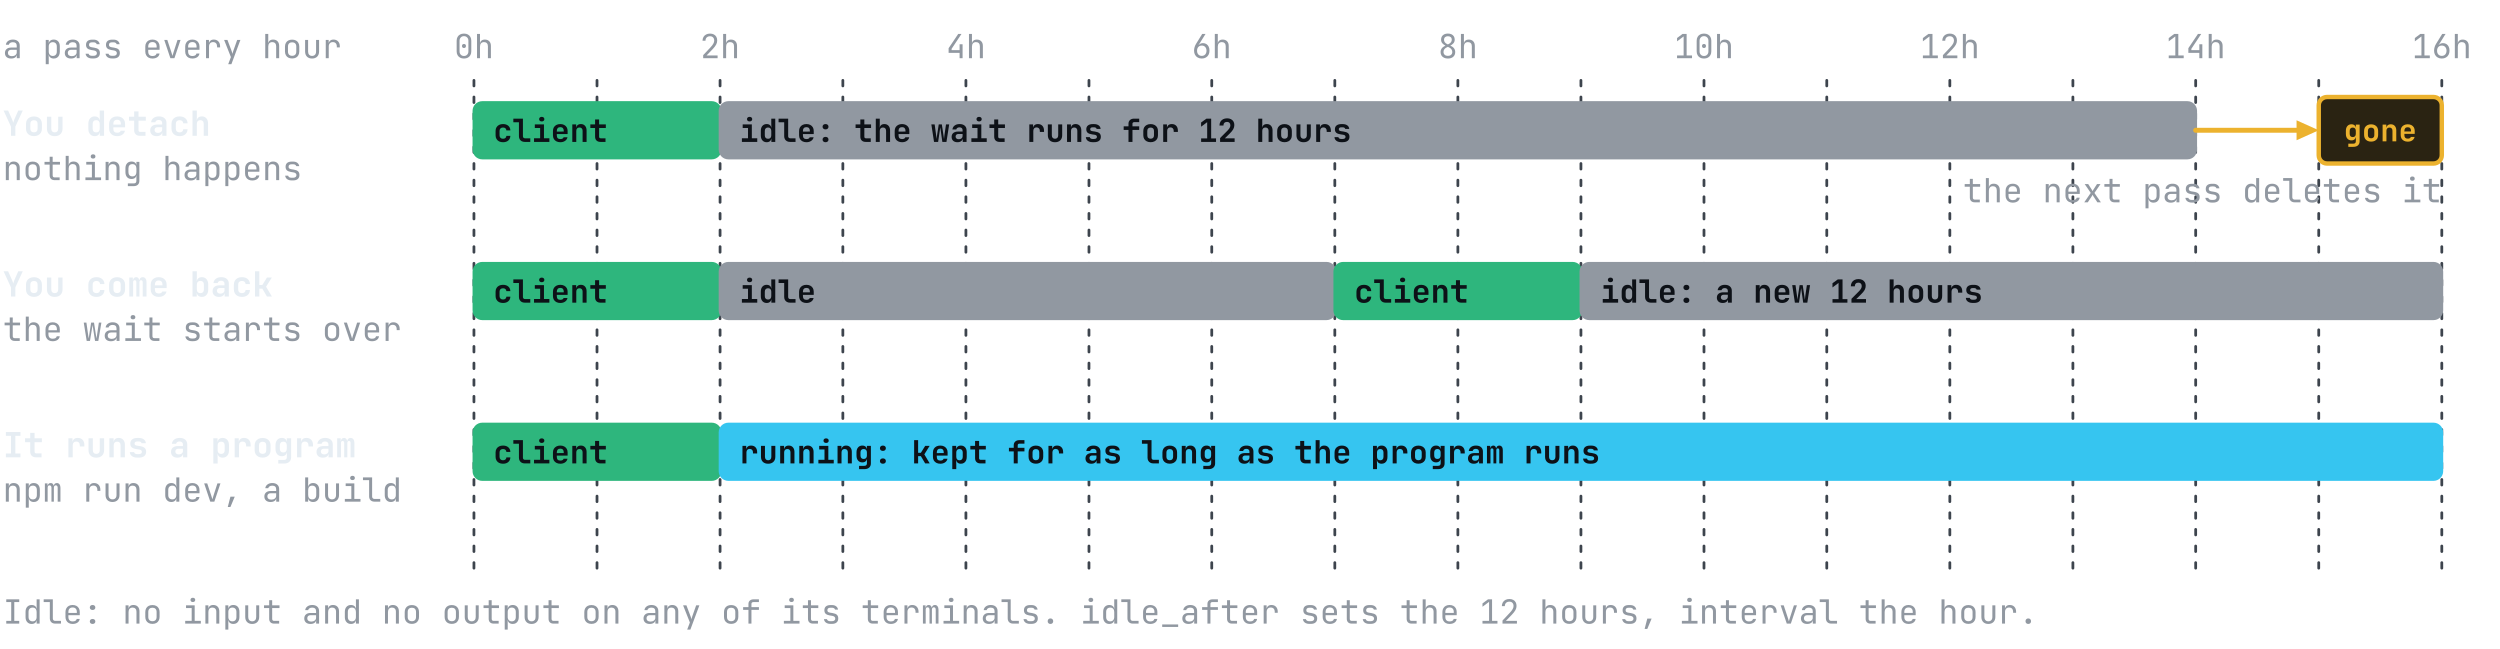
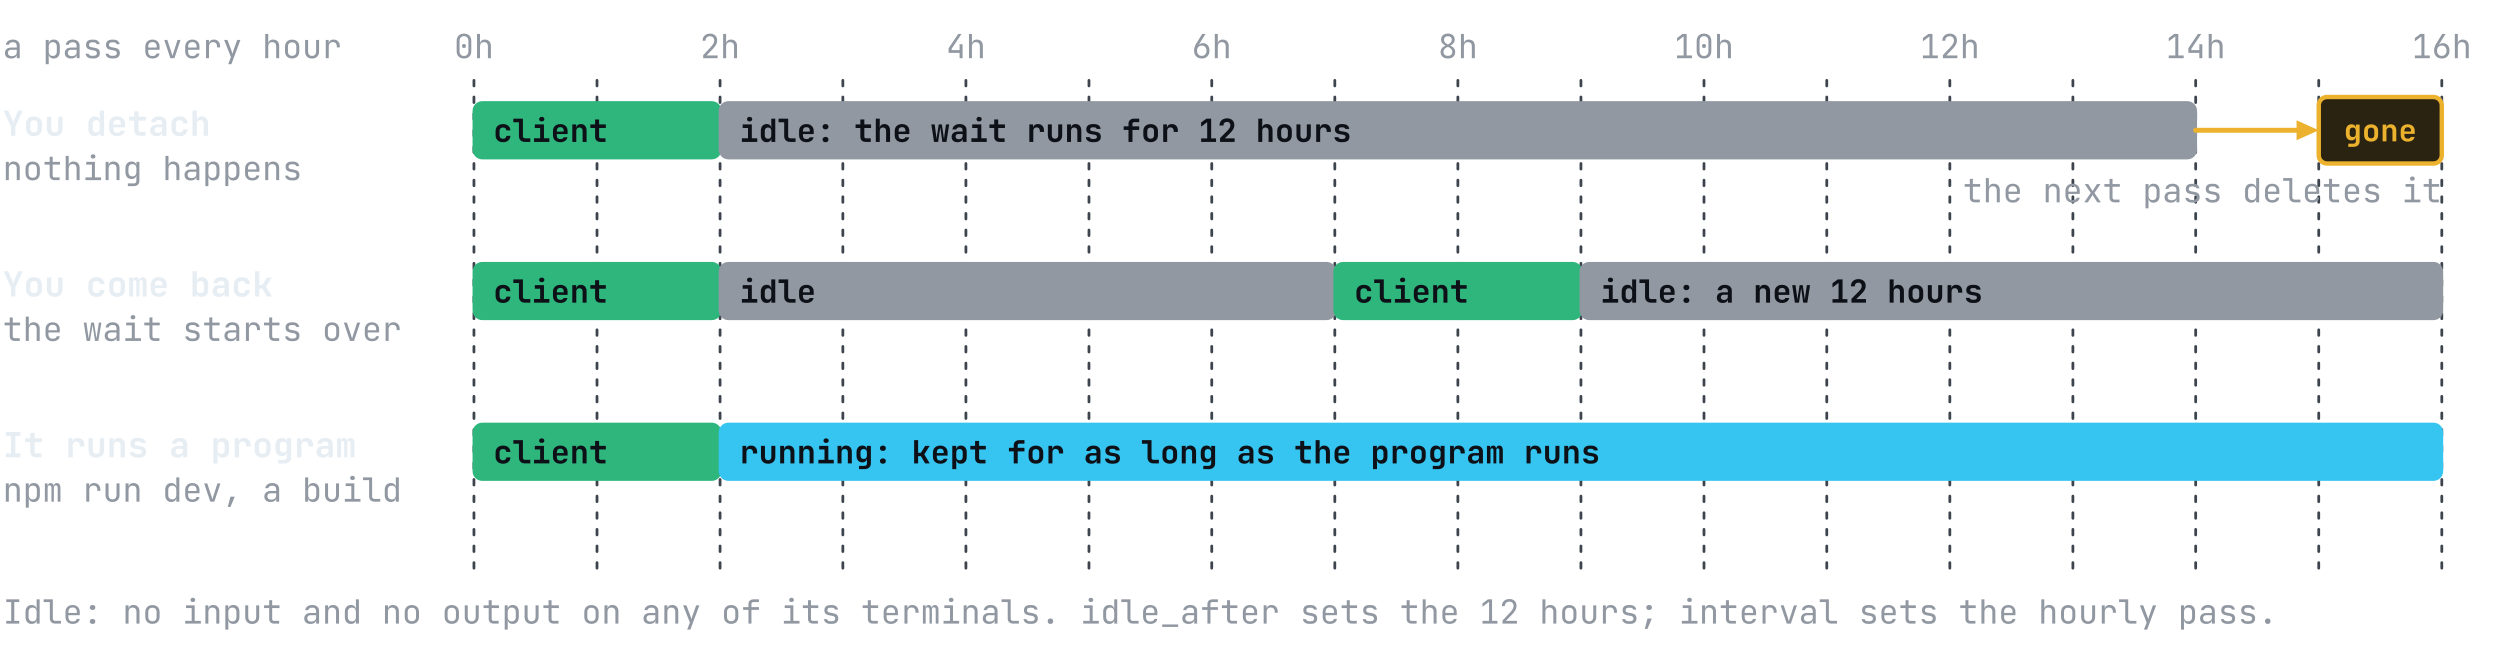
<svg xmlns="http://www.w3.org/2000/svg" viewBox="-1 -1 902 234" width="902" height="234" role="img" aria-label="A timeline over 16 hours with a pass every hour. A session you detach from after 2 hours is deleted by the first pass once 12 hours have gone by with nothing happening in it. A session you come back to starts its wait over. A session running a program is kept for as long as it runs.">
  <defs>
    <path id="g0" d="M300 10Q233 10 184 -16Q134 -43 107 -92Q80 -140 80 -205V-525Q80 -591 107 -639Q134 -687 184 -714Q233 -740 300 -740Q368 -740 417 -714Q466 -687 493 -639Q520 -591 520 -525V-205Q520 -140 493 -92Q466 -43 416 -16Q367 10 300 10ZM300 -67Q360 -67 396 -106Q433 -144 433 -205V-525Q433 -586 396 -624Q360 -663 300 -663Q240 -663 204 -624Q167 -586 167 -525V-205Q167 -144 204 -106Q240 -67 300 -67ZM300 -306Q273 -306 256 -323Q240 -340 240 -368Q240 -395 256 -412Q273 -428 300 -428Q327 -428 344 -412Q360 -395 360 -368Q360 -340 344 -323Q327 -306 300 -306Z" />
    <path id="g1" d="M92 0V-730H182V-550V-445H201L182 -424Q182 -489 221 -524Q260 -560 329 -560Q412 -560 461 -509Q510 -458 510 -370V0H420V-360Q420 -419 388 -452Q357 -484 303 -484Q247 -484 214 -449Q182 -414 182 -350V0Z" />
    <path id="g2" d="M92 0V-92L315 -329Q372 -390 398 -438Q424 -485 424 -529Q424 -590 390 -625Q357 -660 299 -660Q235 -660 198 -624Q162 -588 162 -525H72Q74 -591 102 -640Q131 -688 182 -714Q232 -740 299 -740Q365 -740 414 -714Q462 -689 488 -642Q514 -595 514 -530Q514 -468 481 -407Q448 -346 373 -268L193 -82H526V0Z" />
    <path id="g3" d="M410 0V-160H80V-301L369 -730H467L170 -282V-242H410V-420H500V0Z" />
    <path id="g4" d="M301 10Q231 10 178 -20Q126 -49 97 -102Q68 -155 68 -225Q68 -280 84 -333Q99 -386 130 -435L313 -730H413L206 -398L210 -395Q229 -423 262 -438Q295 -453 336 -453Q396 -453 440 -425Q484 -397 508 -346Q532 -295 532 -225Q532 -155 503 -102Q474 -49 422 -20Q371 10 301 10ZM300 -70Q364 -70 403 -112Q442 -155 442 -225Q442 -295 403 -338Q364 -380 300 -380Q236 -380 197 -338Q158 -295 158 -225Q158 -155 197 -112Q236 -70 300 -70Z" />
    <path id="g5" d="M300 10Q233 10 184 -14Q134 -37 107 -81Q80 -125 80 -184Q80 -249 116 -296Q151 -343 228 -380L325 -427Q369 -448 393 -482Q417 -516 417 -557Q417 -605 386 -633Q354 -661 300 -661Q246 -661 214 -632Q183 -604 183 -556Q183 -516 206 -482Q230 -448 271 -428L368 -382Q448 -345 484 -298Q520 -250 520 -184Q520 -95 460 -42Q401 10 300 10ZM300 -70Q361 -70 396 -102Q432 -133 432 -186Q432 -229 409 -264Q386 -299 343 -320L247 -367Q167 -406 131 -451Q95 -496 95 -559Q95 -615 120 -656Q145 -697 191 -719Q237 -741 300 -741Q363 -741 409 -719Q455 -697 480 -656Q505 -615 505 -559Q505 -496 469 -452Q433 -407 350 -366L254 -319Q213 -299 190 -264Q168 -230 168 -188Q168 -134 204 -102Q239 -70 300 -70Z" />
    <path id="g6" d="M90 0V-82H288V-655L90 -507V-607L255 -730H378V-82H540V0Z" />
    <path id="g7" d="M252 10Q165 10 115 -34Q65 -79 65 -155Q65 -232 115 -276Q165 -320 250 -320H420V-375Q420 -426 390 -454Q359 -481 303 -481Q254 -481 221 -460Q188 -440 183 -405H93Q102 -476 160 -518Q218 -560 305 -560Q400 -560 455 -511Q510 -462 510 -378V0H422V-105H407L422 -120Q422 -60 376 -25Q329 10 252 10ZM274 -61Q338 -61 379 -93Q420 -125 420 -175V-253H252Q207 -253 181 -228Q155 -203 155 -160Q155 -114 186 -88Q218 -61 274 -61Z" />
    <path id="g8" d="M92 180V-550H182V-445H200L182 -424Q182 -487 224 -524Q265 -560 333 -560Q416 -560 466 -506Q515 -451 515 -356V-195Q515 -132 492 -86Q470 -40 430 -15Q389 10 333 10Q266 10 224 -27Q182 -64 182 -126L200 -105H180L182 20V180ZM303 -68Q360 -68 392 -102Q425 -136 425 -200V-350Q425 -414 392 -448Q360 -482 303 -482Q248 -482 215 -447Q182 -412 182 -350V-200Q182 -138 215 -103Q248 -68 303 -68Z" />
    <path id="g9" d="M283 8Q227 8 186 -10Q144 -27 120 -59Q95 -91 90 -135H180Q186 -106 212 -89Q239 -72 283 -72H325Q378 -72 404 -94Q430 -115 430 -151Q430 -186 406 -206Q383 -227 337 -234L263 -246Q182 -260 142 -296Q103 -333 103 -403Q103 -477 150 -518Q197 -558 291 -558H329Q408 -558 456 -521Q504 -484 514 -421H424Q418 -447 394 -462Q370 -478 329 -478H291Q240 -478 216 -459Q193 -440 193 -402Q193 -368 213 -352Q233 -336 276 -329L350 -317Q439 -303 480 -265Q520 -227 520 -155Q520 -79 472 -36Q423 8 325 8Z" />
    <path id="g10" d="M300 10Q235 10 186 -16Q138 -42 112 -90Q85 -137 85 -200V-350Q85 -414 112 -461Q138 -508 186 -534Q235 -560 300 -560Q365 -560 414 -534Q462 -508 488 -461Q515 -414 515 -350V-253H173V-200Q173 -135 206 -100Q239 -66 300 -66Q352 -66 384 -84Q416 -103 423 -140H513Q504 -71 446 -30Q387 10 300 10ZM427 -313V-350Q427 -415 394 -450Q362 -485 300 -485Q239 -485 206 -450Q173 -415 173 -350V-321H434Z" />
    <path id="g11" d="M239 0 55 -550H147L269 -180Q280 -147 289 -116Q298 -86 302 -69Q307 -86 316 -116Q325 -147 335 -180L454 -550H545L361 0Z" />
    <path id="g12" d="M111 0V-550H199V-445H220L191 -380Q191 -469 230 -514Q268 -560 344 -560Q431 -560 482 -506Q534 -451 534 -358V-325H444V-350Q444 -415 412 -450Q381 -484 323 -484Q266 -484 234 -449Q201 -414 201 -350V0Z" />
    <path id="g13" d="M178 180 259 -34 55 -550H155L283 -210Q290 -193 296 -170Q302 -146 306 -130Q310 -146 316 -170Q322 -193 328 -210L448 -550H545L274 180Z" />
    <path id="g14" d="M300 8Q234 8 186 -17Q138 -42 112 -90Q85 -137 85 -202V-348Q85 -414 112 -461Q138 -508 186 -533Q234 -558 300 -558Q366 -558 414 -533Q462 -508 488 -461Q515 -414 515 -349V-202Q515 -137 488 -90Q462 -42 414 -17Q366 8 300 8ZM300 -72Q359 -72 392 -105Q425 -138 425 -202V-348Q425 -412 392 -445Q359 -478 300 -478Q242 -478 208 -445Q175 -412 175 -348V-202Q175 -138 208 -105Q242 -72 300 -72Z" />
    <path id="g15" d="M299 10Q204 10 147 -46Q90 -103 90 -200V-550H180V-200Q180 -138 212 -104Q244 -69 299 -69Q355 -69 388 -104Q420 -138 420 -200V-550H510V-200Q510 -103 452 -46Q394 10 299 10Z" />
    <path id="g16" d="M237 0V-265L23 -730H154L268 -477Q281 -447 290 -418Q299 -389 302 -373Q306 -389 314 -418Q323 -447 336 -477L447 -730H577L363 -265V0Z" />
    <path id="g17" d="M300 9Q230 9 178 -18Q127 -44 98 -92Q70 -141 70 -207V-343Q70 -409 98 -458Q127 -506 178 -532Q230 -559 300 -559Q371 -559 422 -532Q473 -506 502 -458Q530 -409 530 -344V-207Q530 -141 502 -92Q473 -44 422 -18Q371 9 300 9ZM300 -100Q350 -100 378 -128Q405 -155 405 -207V-343Q405 -396 378 -423Q350 -450 300 -450Q251 -450 223 -423Q195 -396 195 -343V-207Q195 -155 223 -128Q251 -100 300 -100Z" />
    <path id="g18" d="M300 10Q195 10 135 -48Q75 -107 75 -208V-550H200V-209Q200 -156 226 -128Q252 -99 300 -99Q347 -99 374 -128Q400 -156 400 -209V-550H525V-208Q525 -107 464 -48Q403 10 300 10Z" />
    <path id="g19" d="M253 10Q171 10 120 -47Q70 -104 70 -200V-349Q70 -446 120 -503Q170 -560 253 -560Q321 -560 361 -522Q401 -483 401 -416L373 -445H402L398 -576V-730H523V0H401V-105H373L401 -134Q401 -67 361 -28Q321 10 253 10ZM297 -98Q345 -98 372 -126Q398 -155 398 -206V-344Q398 -395 372 -424Q345 -452 297 -452Q249 -452 222 -424Q195 -396 195 -344V-206Q195 -154 222 -126Q249 -98 297 -98Z" />
    <path id="g20" d="M301 10Q231 10 179 -17Q127 -44 98 -92Q70 -141 70 -206V-344Q70 -409 98 -458Q127 -506 179 -533Q231 -560 301 -560Q370 -560 422 -533Q473 -506 502 -458Q530 -409 530 -344V-245H191V-206Q191 -148 219 -118Q247 -89 302 -89Q344 -89 370 -104Q396 -118 403 -146H526Q512 -75 450 -32Q389 10 301 10ZM409 -315V-345Q409 -402 382 -432Q355 -463 301 -463Q247 -463 219 -432Q191 -401 191 -344V-323L418 -325Z" />
    <path id="g21" d="M360 0Q281 0 236 -44Q192 -88 192 -165V-437H43V-550H192V-705H318V-550H529V-437H318V-165Q318 -113 369 -113H519V0Z" />
    <path id="g22" d="M239 10Q154 10 105 -35Q56 -80 56 -156Q56 -237 110 -281Q164 -325 263 -325H400V-372Q400 -412 374 -434Q348 -457 303 -457Q262 -457 235 -439Q208 -421 203 -390H81Q90 -468 151 -514Q212 -560 307 -560Q408 -560 466 -510Q525 -459 525 -373V0H404V-96H384L404 -123Q404 -62 359 -26Q314 10 239 10ZM280 -84Q333 -84 366 -111Q400 -138 400 -181V-248H265Q227 -248 204 -226Q181 -204 181 -168Q181 -129 208 -106Q234 -84 280 -84Z" />
    <path id="g23" d="M303 10Q233 10 180 -16Q128 -43 99 -92Q70 -140 70 -206V-344Q70 -411 99 -459Q128 -507 180 -534Q233 -560 303 -560Q407 -560 469 -506Q531 -453 534 -361H409Q406 -404 378 -428Q351 -451 303 -451Q253 -451 224 -424Q195 -396 195 -345V-206Q195 -155 224 -127Q253 -99 303 -99Q351 -99 378 -122Q406 -146 409 -189H534Q531 -97 469 -44Q407 10 303 10Z" />
    <path id="g24" d="M77 0V-730H202V-550L199 -445H233L199 -416Q199 -484 238 -522Q278 -560 347 -560Q428 -560 476 -506Q525 -452 525 -361V0H400V-348Q400 -398 374 -425Q348 -452 301 -452Q255 -452 228 -424Q202 -396 202 -344V0Z" />
    <path id="g25" d="M92 0V-550H182V-445H201L182 -424Q182 -489 221 -524Q260 -560 329 -560Q412 -560 461 -509Q510 -458 510 -370V0H420V-360Q420 -419 388 -450Q357 -482 303 -482Q247 -482 214 -448Q182 -414 182 -350V0Z" />
    <path id="g26" d="M360 0Q289 0 250 -38Q210 -76 210 -145V-468H55V-550H210V-705H300V-550H520V-468H300V-145Q300 -82 360 -82H510V0Z" />
    <path id="g27" d="M85 0V-82H280V-468H110V-550H370V-82H555V0ZM315 -649Q282 -649 263 -666Q244 -683 244 -712Q244 -742 263 -760Q282 -777 315 -777Q348 -777 367 -760Q386 -742 386 -712Q386 -683 367 -666Q348 -649 315 -649Z" />
    <path id="g28" d="M161 180V98H336Q378 98 398 79Q417 60 417 20V-50L419 -150H401L418 -165Q418 -105 378 -70Q338 -35 271 -35Q186 -35 137 -90Q88 -146 88 -240V-356Q88 -450 137 -505Q186 -560 271 -560Q338 -560 378 -525Q418 -490 418 -430L401 -445H418V-550H507V20Q507 94 462 137Q416 180 335 180ZM298 -113Q354 -113 386 -148Q418 -183 418 -245V-350Q418 -412 386 -447Q354 -482 298 -482Q241 -482 210 -448Q178 -414 178 -350V-245Q178 -181 210 -147Q241 -113 298 -113Z" />
    <path id="g29" d="M384 0Q330 0 290 -22Q249 -44 226 -84Q203 -125 203 -178V-617H27V-730H328V-178Q328 -148 346 -130Q363 -113 393 -113H559V0Z" />
    <path id="g30" d="M76 0V-114H268V-437H101V-550H388V-114H558V0ZM318 -642Q280 -642 258 -662Q236 -681 236 -714Q236 -747 258 -766Q280 -786 318 -786Q356 -786 378 -766Q400 -747 400 -714Q400 -681 378 -662Q356 -642 318 -642Z" />
    <path id="g31" d="M77 0V-550H199V-445H233L199 -416Q199 -484 238 -522Q278 -560 347 -560Q428 -560 476 -506Q525 -452 525 -361V0H400V-348Q400 -398 374 -425Q348 -452 301 -452Q255 -452 228 -424Q202 -396 202 -344V0Z" />
    <path id="g32" d="M300 -392Q258 -392 232 -416Q207 -439 207 -476Q207 -514 232 -537Q258 -560 300 -560Q342 -560 368 -537Q393 -514 393 -476Q393 -439 368 -416Q342 -392 300 -392ZM300 10Q258 10 232 -13Q207 -36 207 -74Q207 -112 232 -135Q258 -158 300 -158Q342 -158 368 -135Q393 -112 393 -74Q393 -36 368 -13Q342 10 300 10Z" />
    <path id="g33" d="M104 0 20 -550H124L170 -213Q174 -184 178 -149Q181 -114 183 -91Q186 -114 191 -149Q196 -184 200 -213L252 -550H349L400 -213Q404 -184 409 -148Q414 -113 417 -90Q419 -114 424 -150Q428 -185 431 -213L480 -550H580L494 0H365L317 -339Q313 -367 308 -402Q303 -436 300 -458Q297 -436 292 -402Q288 -367 283 -339L233 0Z" />
    <path id="g34" d="M94 0V-550H212V-445H243L206 -381Q206 -470 246 -515Q286 -560 364 -560Q453 -560 504 -505Q555 -450 555 -353V-313H424V-344Q424 -397 396 -426Q369 -455 321 -455Q272 -455 246 -426Q219 -397 219 -344V0Z" />
    <path id="g35" d="M279 9Q216 9 169 -11Q122 -31 96 -66Q69 -102 67 -150H192Q194 -124 218 -108Q241 -92 279 -92H323Q369 -92 392 -110Q415 -128 415 -159Q415 -188 394 -204Q374 -221 331 -226L263 -236Q169 -249 125 -286Q81 -323 81 -397Q81 -474 133 -516Q185 -559 286 -559H324Q416 -559 471 -518Q526 -477 530 -408H405Q402 -430 380 -444Q359 -458 324 -458H286Q243 -458 224 -442Q204 -427 204 -397Q204 -369 221 -356Q238 -342 276 -336L347 -326Q445 -312 492 -274Q538 -235 538 -160Q538 -80 484 -36Q429 9 323 9Z" />
    <path id="g36" d="M205 0V-376H54V-489H205V-572Q205 -644 253 -687Q301 -730 380 -730H541V-620H383Q359 -620 344 -606Q330 -593 330 -570V-489H541V-376H330V0Z" />
    <path id="g37" d="M84 0V-110H274V-619L83 -477V-609L251 -730H399V-110H552V0Z" />
    <path id="g38" d="M79 0V-121L307 -350Q355 -399 378 -438Q401 -478 401 -520Q401 -571 373 -600Q345 -628 297 -628Q244 -628 214 -598Q184 -567 184 -513H59Q60 -583 90 -634Q119 -684 173 -712Q227 -740 299 -740Q368 -740 419 -714Q470 -688 498 -641Q526 -594 526 -529Q526 -462 492 -398Q457 -335 381 -262L229 -113H535V0Z" />
    <path id="g39" d="M152 180V76H315Q357 76 378 56Q399 35 399 -3V-44L401 -147H374L401 -174Q401 -107 362 -70Q322 -32 255 -32Q171 -32 122 -89Q72 -146 72 -243V-350Q72 -446 122 -503Q171 -560 255 -560Q322 -560 362 -522Q401 -485 401 -418L374 -445H401L398 -550H523V0Q523 83 468 132Q413 180 317 180ZM297 -140Q345 -140 372 -168Q398 -197 398 -248V-344Q398 -395 372 -424Q345 -452 297 -452Q249 -452 223 -424Q197 -396 197 -344V-248Q197 -196 223 -168Q249 -140 297 -140Z" />
    <path id="g40" d="M50 0 245 -283 62 -550H168L277 -380Q284 -369 290 -356Q297 -343 301 -335Q304 -343 310 -356Q317 -369 324 -380L434 -550H539L356 -282L550 0H444L326 -180Q319 -191 312 -206Q306 -220 301 -229Q297 -220 290 -206Q282 -191 274 -180L155 0Z" />
    <path id="g41" d="M268 10Q186 10 136 -45Q85 -100 85 -194V-355Q85 -450 135 -505Q185 -560 268 -560Q336 -560 377 -523Q418 -486 418 -424L400 -445H420L418 -570V-730H508V0H418V-105H400L418 -126Q418 -63 377 -26Q336 10 268 10ZM298 -68Q354 -68 386 -103Q418 -138 418 -200V-350Q418 -412 386 -447Q354 -482 298 -482Q241 -482 208 -448Q175 -414 175 -350V-200Q175 -136 208 -102Q241 -68 298 -68Z" />
    <path id="g42" d="M375 0Q327 0 291 -19Q255 -38 235 -73Q215 -108 215 -155V-648H30V-730H305V-155Q305 -121 324 -102Q343 -82 375 -82H550V0Z" />
    <path id="g43" d="M52 0V-550H154V-476H175L158 -458Q158 -504 184 -532Q210 -560 251 -560Q295 -560 320 -524Q344 -488 344 -427L322 -476H356L343 -458Q343 -504 369 -532Q395 -560 438 -560Q489 -560 519 -522Q549 -484 549 -419V0H439V-414Q439 -441 427 -456Q415 -472 392 -472Q370 -472 358 -457Q345 -442 345 -414V0H255V-414Q255 -442 243 -457Q231 -472 208 -472Q185 -472 174 -457Q162 -442 162 -414V0Z" />
    <path id="g44" d="M347 10Q279 10 239 -28Q199 -67 199 -134L227 -105H199V0H77V-730H202V-576L198 -445H227L199 -416Q199 -483 239 -522Q279 -560 347 -560Q430 -560 480 -503Q530 -446 530 -349V-200Q530 -104 480 -47Q430 10 347 10ZM303 -98Q351 -98 378 -126Q405 -154 405 -206V-344Q405 -396 378 -424Q351 -452 303 -452Q256 -452 229 -424Q202 -395 202 -344V-206Q202 -155 229 -126Q256 -98 303 -98Z" />
    <path id="g45" d="M80 0V-730H205V-334H292L426 -550H566L400 -284L569 0H426L292 -228H205V0Z" />
    <path id="g46" d="M123 0 35 -550H115L170 -160Q173 -138 176 -112Q180 -87 182 -70Q184 -87 188 -112Q193 -138 196 -160L257 -550H343L404 -160Q407 -138 412 -112Q416 -87 418 -70Q420 -87 424 -112Q429 -138 432 -160L489 -550H565L473 0H374L315 -380Q311 -408 306 -436Q301 -464 299 -480Q297 -464 293 -436Q289 -408 284 -380L222 0Z" />
    <path id="g47" d="M90 0V-110H237V-620H90V-730H510V-620H363V-110H510V0Z" />
    <path id="g48" d="M77 180V-550H199V-445H227L199 -416Q199 -483 239 -522Q279 -560 347 -560Q430 -560 480 -503Q530 -446 530 -350V-201Q530 -137 508 -90Q485 -42 444 -16Q403 10 347 10Q279 10 239 -28Q199 -67 199 -134L227 -105H198L202 26V180ZM303 -98Q351 -98 378 -126Q405 -154 405 -206V-344Q405 -396 378 -424Q351 -452 303 -452Q256 -452 229 -424Q202 -395 202 -344V-206Q202 -155 229 -126Q256 -98 303 -98Z" />
    <path id="g49" d="M66 0V-550H145V-484H163L149 -460Q149 -506 174 -533Q198 -560 240 -560Q286 -560 311 -526Q336 -492 336 -430L309 -484H351L332 -460Q332 -506 358 -533Q383 -560 425 -560Q477 -560 506 -521Q534 -482 534 -418V0H451V-419Q451 -453 436 -472Q422 -491 394 -491Q367 -491 352 -472Q336 -454 336 -420V0H264V-419Q264 -454 248 -472Q233 -491 205 -491Q177 -491 163 -472Q149 -454 149 -420V0Z" />
    <path id="g50" d="M165 160 245 -151H375L245 160Z" />
    <path id="g51" d="M332 10Q264 10 223 -26Q182 -63 182 -126L200 -105H182V0H92V-730H182V-570L180 -445H200L182 -424Q182 -486 224 -523Q265 -560 332 -560Q415 -560 465 -505Q515 -450 515 -355V-194Q515 -100 465 -45Q415 10 332 10ZM302 -68Q359 -68 392 -102Q425 -136 425 -200V-350Q425 -414 392 -448Q359 -482 302 -482Q247 -482 214 -447Q182 -412 182 -350V-200Q182 -138 214 -103Q247 -68 302 -68Z" />
    <path id="g52" d="M105 0V-82H254V-648H105V-730H495V-648H346V-82H495V0Z" />
    <path id="g53" d="M300 -410Q263 -410 240 -430Q217 -451 217 -485Q217 -519 240 -540Q263 -560 300 -560Q338 -560 360 -540Q383 -519 383 -485Q383 -451 360 -430Q338 -410 300 -410ZM300 10Q263 10 240 -10Q217 -31 217 -65Q217 -99 240 -120Q263 -140 300 -140Q338 -140 360 -120Q383 -99 383 -65Q383 -31 360 -10Q338 10 300 10Z" />
    <path id="g54" d="M220 0V-413H60V-495H220V-590Q220 -655 261 -692Q302 -730 374 -730H535V-648H374Q343 -648 326 -634Q310 -619 310 -590V-495H535V-413H310V0Z" />
    <path id="g55" d="M300 10Q262 10 240 -12Q217 -34 217 -71Q217 -110 240 -133Q262 -156 300 -156Q338 -156 360 -133Q383 -110 383 -71Q383 -34 360 -12Q338 10 300 10Z" />
    <path id="g56" d="M60 100V25H540V100Z" />
+     <path id="g57" d="M170 160 250 -151H380L250 160ZM290 -410Q257 -410 236 -431Q215 -452 215 -485Q215 -517 236 -538Q258 -560 290 -560H310Q342 -560 364 -538Q385 -517 385 -485Q385 -452 364 -431Q343 -410 310 -410Z" />
  </defs>
  <path d="M170.0,28 L170.0,206" fill="none" stroke="#3d444d" stroke-width="1" stroke-linejoin="round" stroke-linecap="round" stroke-dasharray="2 4" />
  <path d="M214.4,28 L214.4,206" fill="none" stroke="#3d444d" stroke-width="1" stroke-linejoin="round" stroke-linecap="round" stroke-dasharray="2 4" />
  <path d="M258.8,28 L258.8,206" fill="none" stroke="#3d444d" stroke-width="1" stroke-linejoin="round" stroke-linecap="round" stroke-dasharray="2 4" />
  <path d="M303.1,28 L303.1,206" fill="none" stroke="#3d444d" stroke-width="1" stroke-linejoin="round" stroke-linecap="round" stroke-dasharray="2 4" />
  <path d="M347.5,28 L347.5,206" fill="none" stroke="#3d444d" stroke-width="1" stroke-linejoin="round" stroke-linecap="round" stroke-dasharray="2 4" />
  <path d="M391.9,28 L391.9,206" fill="none" stroke="#3d444d" stroke-width="1" stroke-linejoin="round" stroke-linecap="round" stroke-dasharray="2 4" />
  <path d="M436.2,28 L436.2,206" fill="none" stroke="#3d444d" stroke-width="1" stroke-linejoin="round" stroke-linecap="round" stroke-dasharray="2 4" />
  <path d="M480.6,28 L480.6,206" fill="none" stroke="#3d444d" stroke-width="1" stroke-linejoin="round" stroke-linecap="round" stroke-dasharray="2 4" />
  <path d="M525.0,28 L525.0,206" fill="none" stroke="#3d444d" stroke-width="1" stroke-linejoin="round" stroke-linecap="round" stroke-dasharray="2 4" />
  <path d="M569.4,28 L569.4,206" fill="none" stroke="#3d444d" stroke-width="1" stroke-linejoin="round" stroke-linecap="round" stroke-dasharray="2 4" />
  <path d="M613.8,28 L613.8,206" fill="none" stroke="#3d444d" stroke-width="1" stroke-linejoin="round" stroke-linecap="round" stroke-dasharray="2 4" />
  <path d="M658.1,28 L658.1,206" fill="none" stroke="#3d444d" stroke-width="1" stroke-linejoin="round" stroke-linecap="round" stroke-dasharray="2 4" />
  <path d="M702.5,28 L702.5,206" fill="none" stroke="#3d444d" stroke-width="1" stroke-linejoin="round" stroke-linecap="round" stroke-dasharray="2 4" />
  <path d="M746.9,28 L746.9,206" fill="none" stroke="#3d444d" stroke-width="1" stroke-linejoin="round" stroke-linecap="round" stroke-dasharray="2 4" />
  <path d="M791.2,28 L791.2,206" fill="none" stroke="#3d444d" stroke-width="1" stroke-linejoin="round" stroke-linecap="round" stroke-dasharray="2 4" />
  <path d="M835.6,28 L835.6,206" fill="none" stroke="#3d444d" stroke-width="1" stroke-linejoin="round" stroke-linecap="round" stroke-dasharray="2 4" />
  <path d="M880.0,28 L880.0,206" fill="none" stroke="#3d444d" stroke-width="1" stroke-linejoin="round" stroke-linecap="round" stroke-dasharray="2 4" />
  <g transform="scale(0.012)" fill="#9198a1">
    <use href="#g0" x="13566.7" y="1666.7" />
    <use href="#g1" x="14166.7" y="1666.7" />
  </g>
  <g transform="scale(0.012)" fill="#9198a1">
    <use href="#g2" x="20966.7" y="1666.7" />
    <use href="#g1" x="21566.7" y="1666.7" />
  </g>
  <g transform="scale(0.012)" fill="#9198a1">
    <use href="#g3" x="28358.3" y="1666.7" />
    <use href="#g1" x="28958.3" y="1666.7" />
  </g>
  <g transform="scale(0.012)" fill="#9198a1">
    <use href="#g4" x="35750.0" y="1666.7" />
    <use href="#g1" x="36350.0" y="1666.7" />
  </g>
  <g transform="scale(0.012)" fill="#9198a1">
    <use href="#g5" x="43150.0" y="1666.7" />
    <use href="#g1" x="43750.0" y="1666.7" />
  </g>
  <g transform="scale(0.012)" fill="#9198a1">
    <use href="#g6" x="50250.0" y="1666.7" />
    <use href="#g0" x="50850.0" y="1666.7" />
    <use href="#g1" x="51450.0" y="1666.7" />
  </g>
  <g transform="scale(0.012)" fill="#9198a1">
    <use href="#g6" x="57641.7" y="1666.7" />
    <use href="#g2" x="58241.7" y="1666.7" />
    <use href="#g1" x="58841.7" y="1666.7" />
  </g>
  <g transform="scale(0.012)" fill="#9198a1">
    <use href="#g6" x="65033.3" y="1666.7" />
    <use href="#g3" x="65633.3" y="1666.7" />
    <use href="#g1" x="66233.3" y="1666.7" />
  </g>
  <g transform="scale(0.012)" fill="#9198a1">
    <use href="#g6" x="72433.3" y="1666.7" />
    <use href="#g4" x="73033.3" y="1666.7" />
    <use href="#g1" x="73633.3" y="1666.7" />
  </g>
  <g transform="scale(0.012)" fill="#9198a1">
    <use href="#g7" x="0.0" y="1666.7" />
    <use href="#g8" x="1200.0" y="1666.7" />
    <use href="#g7" x="1800.0" y="1666.7" />
    <use href="#g9" x="2400.0" y="1666.7" />
    <use href="#g9" x="3000.0" y="1666.7" />
    <use href="#g10" x="4200.0" y="1666.7" />
    <use href="#g11" x="4800.0" y="1666.7" />
    <use href="#g10" x="5400.0" y="1666.7" />
    <use href="#g12" x="6000.0" y="1666.7" />
    <use href="#g13" x="6600.0" y="1666.7" />
    <use href="#g1" x="7800.0" y="1666.7" />
    <use href="#g14" x="8400.0" y="1666.7" />
    <use href="#g15" x="9000.0" y="1666.7" />
    <use href="#g12" x="9600.0" y="1666.7" />
  </g>
  <g transform="scale(0.0125)" fill="#e6edf3">
    <use href="#g16" x="0.0" y="3840.0" />
    <use href="#g17" x="600.0" y="3840.0" />
    <use href="#g18" x="1200.0" y="3840.0" />
    <use href="#g19" x="2400.0" y="3840.0" />
    <use href="#g20" x="3000.0" y="3840.0" />
    <use href="#g21" x="3600.0" y="3840.0" />
    <use href="#g22" x="4200.0" y="3840.0" />
    <use href="#g23" x="4800.0" y="3840.0" />
    <use href="#g24" x="5400.0" y="3840.0" />
  </g>
  <g transform="scale(0.012)" fill="#9198a1">
    <use href="#g25" x="0.0" y="5333.3" />
    <use href="#g14" x="600.0" y="5333.3" />
    <use href="#g26" x="1200.0" y="5333.3" />
    <use href="#g1" x="1800.0" y="5333.3" />
    <use href="#g27" x="2400.0" y="5333.3" />
    <use href="#g25" x="3000.0" y="5333.3" />
    <use href="#g28" x="3600.0" y="5333.3" />
    <use href="#g1" x="4800.0" y="5333.3" />
    <use href="#g7" x="5400.0" y="5333.3" />
    <use href="#g8" x="6000.0" y="5333.3" />
    <use href="#g8" x="6600.0" y="5333.3" />
    <use href="#g10" x="7200.0" y="5333.3" />
    <use href="#g25" x="7800.0" y="5333.3" />
    <use href="#g9" x="8400.0" y="5333.3" />
  </g>
  <rect x="170.0" y="36" width="88.8" height="20" rx="3" fill="#2EB67D" stroke="#2EB67D" stroke-width="1" />
  <g transform="scale(0.0115)" fill="#0d1117">
    <use href="#g23" x="15391.3" y="4365.2" />
    <use href="#g29" x="15991.3" y="4365.2" />
    <use href="#g30" x="16591.3" y="4365.2" />
    <use href="#g20" x="17191.3" y="4365.2" />
    <use href="#g31" x="17791.3" y="4365.2" />
    <use href="#g21" x="18391.3" y="4365.2" />
  </g>
  <rect x="258.8" y="36" width="532.4" height="20" rx="3" fill="#9198A1" stroke="#9198A1" stroke-width="1" />
  <g transform="scale(0.0115)" fill="#0d1117">
    <use href="#g30" x="23113.0" y="4365.2" />
    <use href="#g19" x="23713.0" y="4365.2" />
    <use href="#g29" x="24313.0" y="4365.2" />
    <use href="#g20" x="24913.0" y="4365.2" />
    <use href="#g32" x="25513.0" y="4365.2" />
    <use href="#g21" x="26713.0" y="4365.2" />
    <use href="#g24" x="27313.0" y="4365.2" />
    <use href="#g20" x="27913.0" y="4365.2" />
    <use href="#g33" x="29113.0" y="4365.2" />
    <use href="#g22" x="29713.0" y="4365.2" />
    <use href="#g30" x="30313.0" y="4365.2" />
    <use href="#g21" x="30913.0" y="4365.2" />
    <use href="#g34" x="32113.0" y="4365.2" />
    <use href="#g18" x="32713.0" y="4365.2" />
    <use href="#g31" x="33313.0" y="4365.2" />
    <use href="#g35" x="33913.0" y="4365.2" />
    <use href="#g36" x="35113.0" y="4365.2" />
    <use href="#g17" x="35713.0" y="4365.2" />
    <use href="#g34" x="36313.0" y="4365.2" />
    <use href="#g37" x="37513.0" y="4365.2" />
    <use href="#g38" x="38113.0" y="4365.2" />
    <use href="#g24" x="39313.0" y="4365.2" />
    <use href="#g17" x="39913.0" y="4365.2" />
    <use href="#g18" x="40513.0" y="4365.2" />
    <use href="#g34" x="41113.0" y="4365.2" />
    <use href="#g35" x="41713.0" y="4365.2" />
  </g>
  <path d="M791.2,46.0 L828.6,46.0" fill="none" stroke="#ECB22E" stroke-width="1.8" stroke-linejoin="round" stroke-linecap="round" />
  <path d="M835.6,46.0 L827.6,49.6 L827.6,42.4 Z" fill="#ECB22E" />
  <rect x="835.6" y="34" width="44.4" height="24" rx="3" fill="#2a2312" stroke="#ECB22E" stroke-width="1.6" />
  <g transform="scale(0.011)" fill="#ECB22E">
    <use href="#g39" x="76781.8" y="4545.5" />
    <use href="#g17" x="77381.8" y="4545.5" />
    <use href="#g31" x="77981.8" y="4545.5" />
    <use href="#g20" x="78581.8" y="4545.5" />
  </g>
  <g transform="scale(0.012)" fill="#9198a1">
    <use href="#g26" x="58933.3" y="6000.0" />
    <use href="#g1" x="59533.3" y="6000.0" />
    <use href="#g10" x="60133.3" y="6000.0" />
    <use href="#g25" x="61333.3" y="6000.0" />
    <use href="#g10" x="61933.3" y="6000.0" />
    <use href="#g40" x="62533.3" y="6000.0" />
    <use href="#g26" x="63133.3" y="6000.0" />
    <use href="#g8" x="64333.3" y="6000.0" />
    <use href="#g7" x="64933.3" y="6000.0" />
    <use href="#g9" x="65533.3" y="6000.0" />
    <use href="#g9" x="66133.3" y="6000.0" />
    <use href="#g41" x="67333.3" y="6000.0" />
    <use href="#g10" x="67933.3" y="6000.0" />
    <use href="#g42" x="68533.3" y="6000.0" />
    <use href="#g10" x="69133.3" y="6000.0" />
    <use href="#g26" x="69733.3" y="6000.0" />
    <use href="#g10" x="70333.3" y="6000.0" />
    <use href="#g9" x="70933.3" y="6000.0" />
    <use href="#g27" x="72133.3" y="6000.0" />
    <use href="#g26" x="72733.3" y="6000.0" />
  </g>
  <g transform="scale(0.0125)" fill="#e6edf3">
    <use href="#g16" x="0.0" y="8480.0" />
    <use href="#g17" x="600.0" y="8480.0" />
    <use href="#g18" x="1200.0" y="8480.0" />
    <use href="#g23" x="2400.0" y="8480.0" />
    <use href="#g17" x="3000.0" y="8480.0" />
    <use href="#g43" x="3600.0" y="8480.0" />
    <use href="#g20" x="4200.0" y="8480.0" />
    <use href="#g44" x="5400.0" y="8480.0" />
    <use href="#g22" x="6000.0" y="8480.0" />
    <use href="#g23" x="6600.0" y="8480.0" />
    <use href="#g45" x="7200.0" y="8480.0" />
  </g>
  <g transform="scale(0.012)" fill="#9198a1">
    <use href="#g26" x="0.0" y="10166.7" />
    <use href="#g1" x="600.0" y="10166.7" />
    <use href="#g10" x="1200.0" y="10166.7" />
    <use href="#g46" x="2400.0" y="10166.7" />
    <use href="#g7" x="3000.0" y="10166.7" />
    <use href="#g27" x="3600.0" y="10166.7" />
    <use href="#g26" x="4200.0" y="10166.7" />
    <use href="#g9" x="5400.0" y="10166.7" />
    <use href="#g26" x="6000.0" y="10166.7" />
    <use href="#g7" x="6600.0" y="10166.7" />
    <use href="#g12" x="7200.0" y="10166.7" />
    <use href="#g26" x="7800.0" y="10166.7" />
    <use href="#g9" x="8400.0" y="10166.7" />
    <use href="#g14" x="9600.0" y="10166.7" />
    <use href="#g11" x="10200.0" y="10166.7" />
    <use href="#g10" x="10800.0" y="10166.7" />
    <use href="#g12" x="11400.0" y="10166.7" />
  </g>
  <rect x="170.0" y="94" width="88.8" height="20" rx="3" fill="#2EB67D" stroke="#2EB67D" stroke-width="1" />
  <g transform="scale(0.0115)" fill="#0d1117">
    <use href="#g23" x="15391.3" y="9408.7" />
    <use href="#g29" x="15991.3" y="9408.7" />
    <use href="#g30" x="16591.3" y="9408.7" />
    <use href="#g20" x="17191.3" y="9408.7" />
    <use href="#g31" x="17791.3" y="9408.7" />
    <use href="#g21" x="18391.3" y="9408.7" />
  </g>
  <rect x="258.8" y="94" width="221.8" height="20" rx="3" fill="#9198A1" stroke="#9198A1" stroke-width="1" />
  <g transform="scale(0.0115)" fill="#0d1117">
    <use href="#g30" x="23113.0" y="9408.7" />
    <use href="#g19" x="23713.0" y="9408.7" />
    <use href="#g29" x="24313.0" y="9408.7" />
    <use href="#g20" x="24913.0" y="9408.7" />
  </g>
  <rect x="480.6" y="94" width="88.8" height="20" rx="3" fill="#2EB67D" stroke="#2EB67D" stroke-width="1" />
  <g transform="scale(0.0115)" fill="#0d1117">
    <use href="#g23" x="42400.0" y="9408.7" />
    <use href="#g29" x="43000.0" y="9408.7" />
    <use href="#g30" x="43600.0" y="9408.7" />
    <use href="#g20" x="44200.0" y="9408.7" />
    <use href="#g31" x="44800.0" y="9408.7" />
    <use href="#g21" x="45400.0" y="9408.7" />
  </g>
  <rect x="569.4" y="94" width="310.6" height="20" rx="3" fill="#9198A1" stroke="#9198A1" stroke-width="1" />
  <g transform="scale(0.0115)" fill="#0d1117">
    <use href="#g30" x="50121.7" y="9408.7" />
    <use href="#g19" x="50721.7" y="9408.7" />
    <use href="#g29" x="51321.7" y="9408.7" />
    <use href="#g20" x="51921.7" y="9408.7" />
    <use href="#g32" x="52521.7" y="9408.7" />
    <use href="#g22" x="53721.7" y="9408.7" />
    <use href="#g31" x="54921.7" y="9408.7" />
    <use href="#g20" x="55521.7" y="9408.7" />
    <use href="#g33" x="56121.7" y="9408.7" />
    <use href="#g37" x="57321.7" y="9408.7" />
    <use href="#g38" x="57921.7" y="9408.7" />
    <use href="#g24" x="59121.7" y="9408.7" />
    <use href="#g17" x="59721.7" y="9408.7" />
    <use href="#g18" x="60321.7" y="9408.7" />
    <use href="#g34" x="60921.7" y="9408.7" />
    <use href="#g35" x="61521.7" y="9408.7" />
  </g>
  <g transform="scale(0.0125)" fill="#e6edf3">
    <use href="#g47" x="0.0" y="13120.0" />
    <use href="#g21" x="600.0" y="13120.0" />
    <use href="#g34" x="1800.0" y="13120.0" />
    <use href="#g18" x="2400.0" y="13120.0" />
    <use href="#g31" x="3000.0" y="13120.0" />
    <use href="#g35" x="3600.0" y="13120.0" />
    <use href="#g22" x="4800.0" y="13120.0" />
    <use href="#g48" x="6000.0" y="13120.0" />
    <use href="#g34" x="6600.0" y="13120.0" />
    <use href="#g17" x="7200.0" y="13120.0" />
    <use href="#g39" x="7800.0" y="13120.0" />
    <use href="#g34" x="8400.0" y="13120.0" />
    <use href="#g22" x="9000.0" y="13120.0" />
    <use href="#g43" x="9600.0" y="13120.0" />
  </g>
  <g transform="scale(0.012)" fill="#9198a1">
    <use href="#g25" x="0.0" y="15000.0" />
    <use href="#g8" x="600.0" y="15000.0" />
    <use href="#g49" x="1200.0" y="15000.0" />
    <use href="#g12" x="2400.0" y="15000.0" />
    <use href="#g15" x="3000.0" y="15000.0" />
    <use href="#g25" x="3600.0" y="15000.0" />
    <use href="#g41" x="4800.0" y="15000.0" />
    <use href="#g10" x="5400.0" y="15000.0" />
    <use href="#g11" x="6000.0" y="15000.0" />
    <use href="#g50" x="6600.0" y="15000.0" />
    <use href="#g7" x="7800.0" y="15000.0" />
    <use href="#g51" x="9000.0" y="15000.0" />
    <use href="#g15" x="9600.0" y="15000.0" />
    <use href="#g27" x="10200.0" y="15000.0" />
    <use href="#g42" x="10800.0" y="15000.0" />
    <use href="#g41" x="11400.0" y="15000.0" />
  </g>
  <rect x="170.0" y="152" width="88.8" height="20" rx="3" fill="#2EB67D" stroke="#2EB67D" stroke-width="1" />
  <g transform="scale(0.0115)" fill="#0d1117">
    <use href="#g23" x="15391.3" y="14452.2" />
    <use href="#g29" x="15991.3" y="14452.2" />
    <use href="#g30" x="16591.3" y="14452.2" />
    <use href="#g20" x="17191.3" y="14452.2" />
    <use href="#g31" x="17791.3" y="14452.2" />
    <use href="#g21" x="18391.3" y="14452.2" />
  </g>
  <rect x="258.8" y="152" width="621.2" height="20" rx="3" fill="#36C5F0" stroke="#36C5F0" stroke-width="1" />
  <g transform="scale(0.0115)" fill="#0d1117">
    <use href="#g34" x="23113.0" y="14452.2" />
    <use href="#g18" x="23713.0" y="14452.2" />
    <use href="#g31" x="24313.0" y="14452.2" />
    <use href="#g31" x="24913.0" y="14452.2" />
    <use href="#g30" x="25513.0" y="14452.2" />
    <use href="#g31" x="26113.0" y="14452.2" />
    <use href="#g39" x="26713.0" y="14452.2" />
    <use href="#g32" x="27313.0" y="14452.2" />
    <use href="#g45" x="28513.0" y="14452.2" />
    <use href="#g20" x="29113.0" y="14452.2" />
    <use href="#g48" x="29713.0" y="14452.2" />
    <use href="#g21" x="30313.0" y="14452.2" />
    <use href="#g36" x="31513.0" y="14452.2" />
    <use href="#g17" x="32113.0" y="14452.2" />
    <use href="#g34" x="32713.0" y="14452.2" />
    <use href="#g22" x="33913.0" y="14452.2" />
    <use href="#g35" x="34513.0" y="14452.2" />
    <use href="#g29" x="35713.0" y="14452.2" />
    <use href="#g17" x="36313.0" y="14452.2" />
    <use href="#g31" x="36913.0" y="14452.2" />
    <use href="#g39" x="37513.0" y="14452.2" />
    <use href="#g22" x="38713.0" y="14452.2" />
    <use href="#g35" x="39313.0" y="14452.2" />
    <use href="#g21" x="40513.0" y="14452.2" />
    <use href="#g24" x="41113.0" y="14452.2" />
    <use href="#g20" x="41713.0" y="14452.2" />
    <use href="#g48" x="42913.0" y="14452.2" />
    <use href="#g34" x="43513.0" y="14452.2" />
    <use href="#g17" x="44113.0" y="14452.2" />
    <use href="#g39" x="44713.0" y="14452.2" />
    <use href="#g34" x="45313.0" y="14452.2" />
    <use href="#g22" x="45913.0" y="14452.2" />
    <use href="#g43" x="46513.0" y="14452.2" />
    <use href="#g34" x="47713.0" y="14452.2" />
    <use href="#g18" x="48313.0" y="14452.2" />
    <use href="#g31" x="48913.0" y="14452.2" />
    <use href="#g35" x="49513.0" y="14452.2" />
  </g>
  <g transform="scale(0.012)" fill="#9198a1">
    <use href="#g52" x="0.0" y="18666.7" />
    <use href="#g41" x="600.0" y="18666.7" />
    <use href="#g42" x="1200.0" y="18666.7" />
    <use href="#g10" x="1800.0" y="18666.7" />
    <use href="#g53" x="2400.0" y="18666.7" />
    <use href="#g25" x="3600.0" y="18666.7" />
    <use href="#g14" x="4200.0" y="18666.7" />
    <use href="#g27" x="5400.0" y="18666.7" />
    <use href="#g25" x="6000.0" y="18666.7" />
    <use href="#g8" x="6600.0" y="18666.7" />
    <use href="#g15" x="7200.0" y="18666.7" />
    <use href="#g26" x="7800.0" y="18666.7" />
    <use href="#g7" x="9000.0" y="18666.7" />
    <use href="#g25" x="9600.0" y="18666.7" />
    <use href="#g41" x="10200.0" y="18666.7" />
    <use href="#g25" x="11400.0" y="18666.7" />
    <use href="#g14" x="12000.0" y="18666.7" />
    <use href="#g14" x="13200.0" y="18666.7" />
    <use href="#g15" x="13800.0" y="18666.7" />
    <use href="#g26" x="14400.0" y="18666.7" />
    <use href="#g8" x="15000.0" y="18666.7" />
    <use href="#g15" x="15600.0" y="18666.7" />
    <use href="#g26" x="16200.0" y="18666.7" />
    <use href="#g14" x="17400.0" y="18666.7" />
    <use href="#g25" x="18000.0" y="18666.7" />
    <use href="#g7" x="19200.0" y="18666.7" />
    <use href="#g25" x="19800.0" y="18666.7" />
    <use href="#g13" x="20400.0" y="18666.7" />
    <use href="#g14" x="21600.0" y="18666.7" />
    <use href="#g54" x="22200.0" y="18666.7" />
    <use href="#g27" x="23400.0" y="18666.7" />
    <use href="#g26" x="24000.0" y="18666.7" />
    <use href="#g9" x="24600.0" y="18666.7" />
    <use href="#g26" x="25800.0" y="18666.7" />
    <use href="#g10" x="26400.0" y="18666.7" />
    <use href="#g12" x="27000.0" y="18666.7" />
    <use href="#g49" x="27600.0" y="18666.7" />
    <use href="#g27" x="28200.0" y="18666.7" />
    <use href="#g25" x="28800.0" y="18666.7" />
    <use href="#g7" x="29400.0" y="18666.7" />
    <use href="#g42" x="30000.0" y="18666.7" />
    <use href="#g9" x="30600.0" y="18666.7" />
    <use href="#g55" x="31200.0" y="18666.7" />
    <use href="#g27" x="32400.0" y="18666.7" />
    <use href="#g41" x="33000.0" y="18666.7" />
    <use href="#g42" x="33600.0" y="18666.7" />
    <use href="#g10" x="34200.0" y="18666.7" />
    <use href="#g56" x="34800.0" y="18666.7" />
    <use href="#g7" x="35400.0" y="18666.7" />
    <use href="#g54" x="36000.0" y="18666.7" />
    <use href="#g26" x="36600.0" y="18666.7" />
    <use href="#g10" x="37200.0" y="18666.7" />
    <use href="#g12" x="37800.0" y="18666.7" />
    <use href="#g9" x="39000.0" y="18666.7" />
    <use href="#g10" x="39600.0" y="18666.7" />
    <use href="#g26" x="40200.0" y="18666.7" />
    <use href="#g9" x="40800.0" y="18666.7" />
    <use href="#g26" x="42000.0" y="18666.7" />
    <use href="#g1" x="42600.0" y="18666.7" />
    <use href="#g10" x="43200.0" y="18666.7" />
    <use href="#g6" x="44400.0" y="18666.7" />
    <use href="#g2" x="45000.0" y="18666.7" />
    <use href="#g1" x="46200.0" y="18666.7" />
    <use href="#g14" x="46800.0" y="18666.7" />
    <use href="#g15" x="47400.0" y="18666.7" />
    <use href="#g12" x="48000.0" y="18666.7" />
    <use href="#g9" x="48600.0" y="18666.7" />
-     <use href="#g50" x="49200.0" y="18666.7" />
+     <use href="#g57" x="49200.0" y="18666.7" />
    <use href="#g27" x="50400.0" y="18666.7" />
    <use href="#g25" x="51000.0" y="18666.7" />
    <use href="#g26" x="51600.0" y="18666.7" />
    <use href="#g10" x="52200.0" y="18666.7" />
    <use href="#g12" x="52800.0" y="18666.7" />
    <use href="#g11" x="53400.0" y="18666.7" />
    <use href="#g7" x="54000.0" y="18666.7" />
    <use href="#g42" x="54600.0" y="18666.7" />
-     <use href="#g26" x="55800.0" y="18666.7" />
-     <use href="#g1" x="56400.0" y="18666.7" />
-     <use href="#g10" x="57000.0" y="18666.7" />
-     <use href="#g1" x="58200.0" y="18666.7" />
-     <use href="#g14" x="58800.0" y="18666.7" />
-     <use href="#g15" x="59400.0" y="18666.7" />
-     <use href="#g12" x="60000.0" y="18666.7" />
-     <use href="#g55" x="60600.0" y="18666.7" />
+     <use href="#g9" x="55800.0" y="18666.7" />
+     <use href="#g10" x="56400.0" y="18666.7" />
+     <use href="#g26" x="57000.0" y="18666.7" />
+     <use href="#g9" x="57600.0" y="18666.7" />
+     <use href="#g26" x="58800.0" y="18666.7" />
+     <use href="#g1" x="59400.0" y="18666.7" />
+     <use href="#g10" x="60000.0" y="18666.7" />
+     <use href="#g1" x="61200.0" y="18666.7" />
+     <use href="#g14" x="61800.0" y="18666.7" />
+     <use href="#g15" x="62400.0" y="18666.7" />
+     <use href="#g12" x="63000.0" y="18666.7" />
+     <use href="#g42" x="63600.0" y="18666.7" />
+     <use href="#g13" x="64200.0" y="18666.7" />
+     <use href="#g8" x="65400.0" y="18666.7" />
+     <use href="#g7" x="66000.0" y="18666.7" />
+     <use href="#g9" x="66600.0" y="18666.7" />
+     <use href="#g9" x="67200.0" y="18666.7" />
+     <use href="#g55" x="67800.0" y="18666.7" />
  </g>
</svg>
